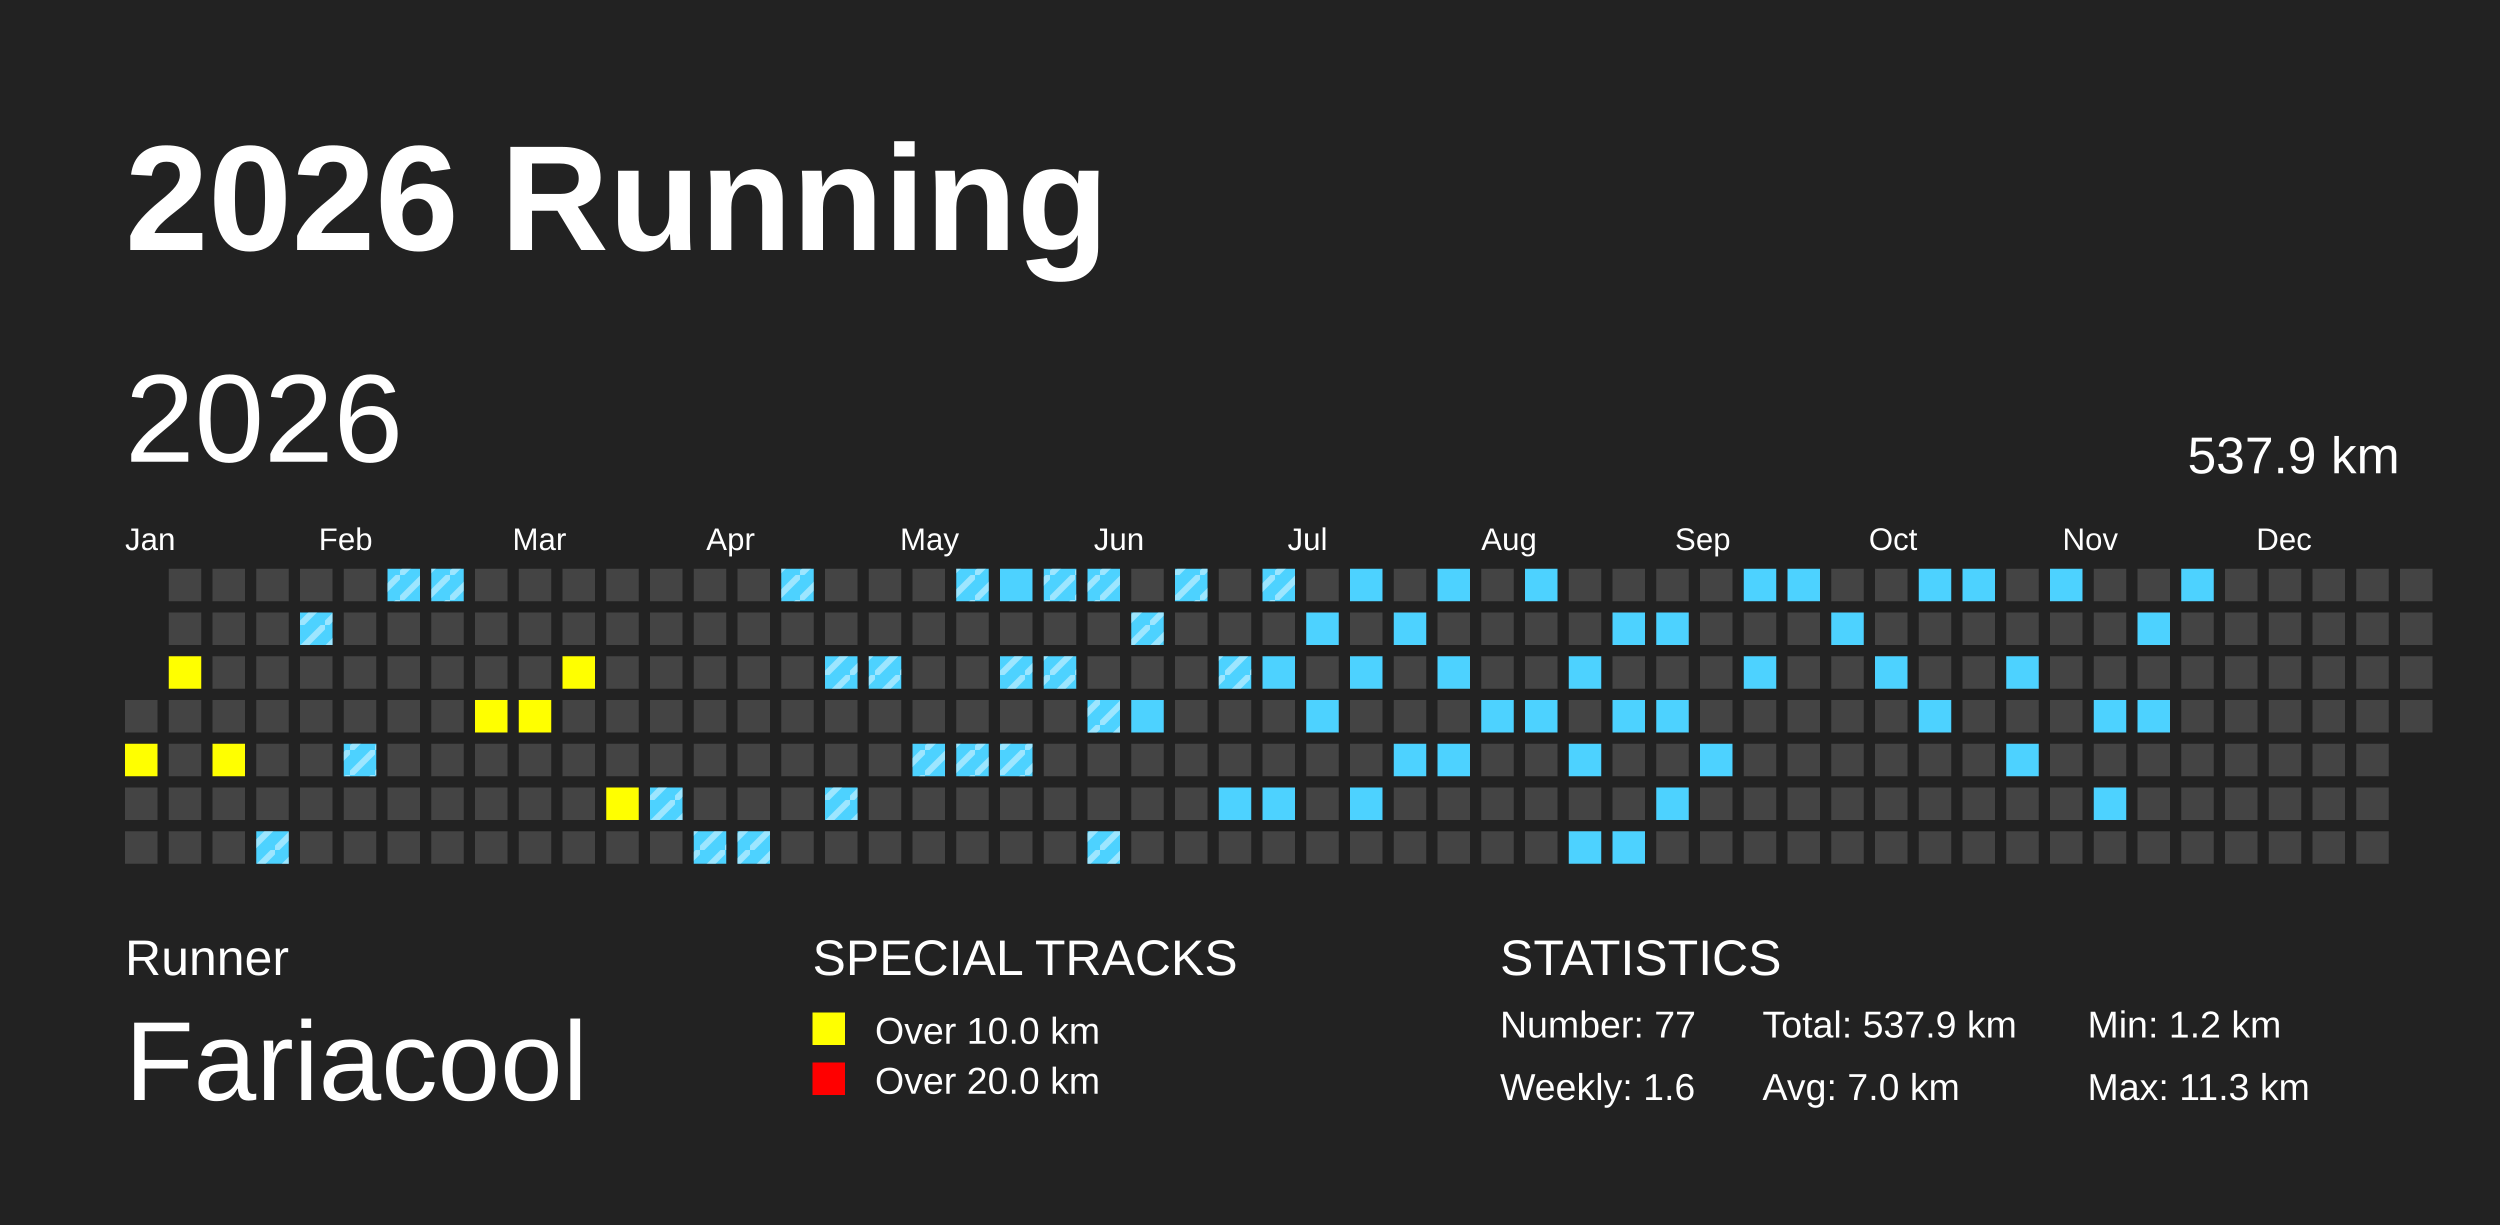
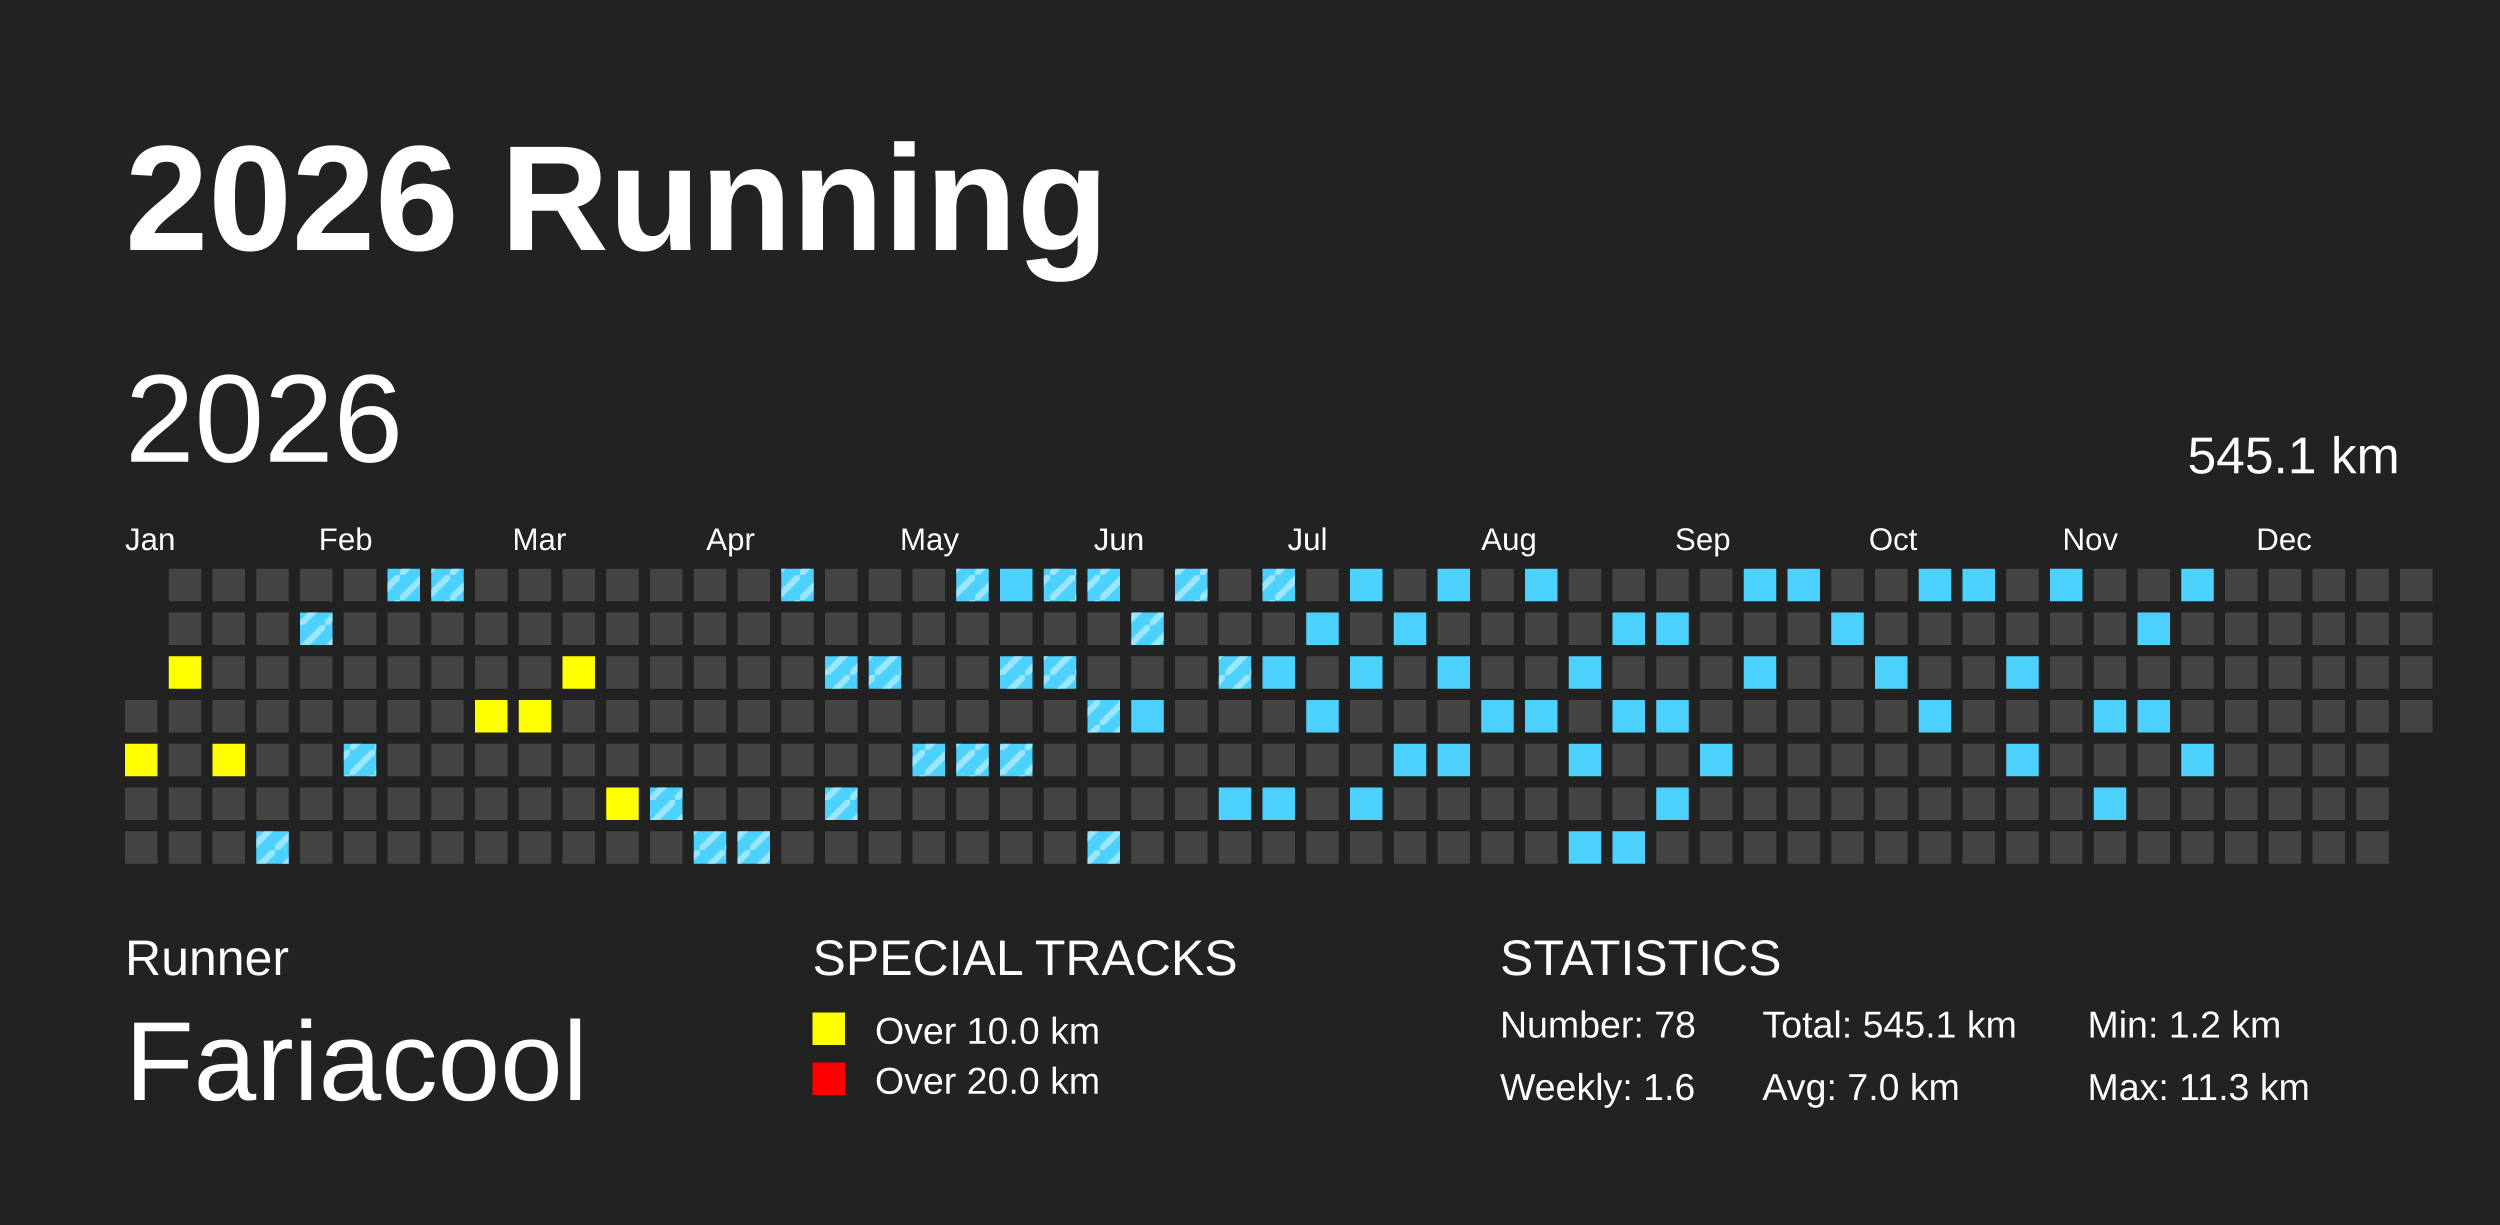
<svg xmlns="http://www.w3.org/2000/svg" baseProfile="full" height="98mm" version="1.1" viewBox="0,0,200,98" width="200mm">
  <defs>
    <pattern height="2" id="indoor-stripe" patternUnits="userSpaceOnUse" width="2">
      <line stroke="white" stroke-opacity="0.45" stroke-width="0.5" x1="0" x2="2" y1="2" y2="0" />
    </pattern>
  </defs>
  <rect fill="#222222" height="98" width="200" x="0" y="0" />
  <text fill="#FFFFFF" style="font-size:12px; font-family:Arial; font-weight:bold;" x="10" y="20">2026 Running</text>
  <text fill="#FFFFFF" style="font-size:4px; font-family:Arial" x="10" y="78">Runner</text>
  <text fill="#FFFFFF" style="font-size:9px; font-family:Arial" x="10" y="88">Fariacool</text>
  <text fill="#FFFFFF" style="font-size:4px; font-family:Arial" x="65" y="78">SPECIAL TRACKS</text>
  <rect fill="yellow" height="2.6" width="2.6" x="65" y="81" />
  <text fill="#FFFFFF" style="font-size:3px; font-family:Arial" x="70" y="83.5">Over 10.0 km</text>
  <rect fill="red" height="2.6" width="2.6" x="65" y="85" />
  <text fill="#FFFFFF" style="font-size:3px; font-family:Arial" x="70" y="87.5">Over 20.0 km</text>
  <text fill="#FFFFFF" style="font-size:4px; font-family:Arial" x="120" y="78">STATISTICS</text>
-   <text fill="#FFFFFF" style="font-size:3px; font-family:Arial" x="120" y="83">Number: 77</text>
+   <text fill="#FFFFFF" style="font-size:3px; font-family:Arial" x="120" y="83">Number: 78</text>
  <text fill="#FFFFFF" style="font-size:3px; font-family:Arial" x="120" y="88">Weekly: 1.6</text>
-   <text fill="#FFFFFF" style="font-size:3px; font-family:Arial" x="141" y="83">Total: 537.9 km</text>
+   <text fill="#FFFFFF" style="font-size:3px; font-family:Arial" x="141" y="83">Total: 545.1 km</text>
  <text fill="#FFFFFF" style="font-size:3px; font-family:Arial" x="141" y="88">Avg: 7.0 km</text>
  <text fill="#FFFFFF" style="font-size:3px; font-family:Arial" x="167" y="83">Min: 1.2 km</text>
  <text fill="#FFFFFF" style="font-size:3px; font-family:Arial" x="167" y="88">Max: 11.3 km</text>
  <text dominant-baseline="hanging" fill="#FFFFFF" style="font-size:10.0px; font-family:Arial;" x="10" y="30">2026</text>
-   <text dominant-baseline="hanging" fill="#FFFFFF" style="font-size:4.125px; font-family:Arial;" x="175" y="35">537.9 km</text>
+   <text dominant-baseline="hanging" fill="#FFFFFF" style="font-size:4.125px; font-family:Arial;" x="175" y="35">545.1 km</text>
  <text fill="#FFFFFF" style="font-size:2.5px; font-family:Arial" x="10.0" y="44">Jan</text>
  <text fill="#FFFFFF" style="font-size:2.5px; font-family:Arial" x="25.5" y="44">Feb</text>
  <text fill="#FFFFFF" style="font-size:2.5px; font-family:Arial" x="41.0" y="44">Mar</text>
  <text fill="#FFFFFF" style="font-size:2.5px; font-family:Arial" x="56.5" y="44">Apr</text>
  <text fill="#FFFFFF" style="font-size:2.5px; font-family:Arial" x="72.0" y="44">May</text>
  <text fill="#FFFFFF" style="font-size:2.5px; font-family:Arial" x="87.5" y="44">Jun</text>
  <text fill="#FFFFFF" style="font-size:2.5px; font-family:Arial" x="103.0" y="44">Jul</text>
  <text fill="#FFFFFF" style="font-size:2.5px; font-family:Arial" x="118.5" y="44">Aug</text>
  <text fill="#FFFFFF" style="font-size:2.5px; font-family:Arial" x="134.0" y="44">Sep</text>
  <text fill="#FFFFFF" style="font-size:2.5px; font-family:Arial" x="149.5" y="44">Oct</text>
  <text fill="#FFFFFF" style="font-size:2.5px; font-family:Arial" x="165.0" y="44">Nov</text>
  <text fill="#FFFFFF" style="font-size:2.5px; font-family:Arial" x="180.5" y="44">Dec</text>
  <rect fill="#444444" height="2.6" width="2.6" x="10.0" y="56.0" />
  <rect fill="yellow" height="2.6" width="2.6" x="10.0" y="59.5" />
  <rect fill="#444444" height="2.6" width="2.6" x="10.0" y="63.0" />
  <rect fill="#444444" height="2.6" width="2.6" x="10.0" y="66.5" />
  <rect fill="#444444" height="2.6" width="2.6" x="13.5" y="45.5" />
  <rect fill="#444444" height="2.6" width="2.6" x="13.5" y="49.0" />
  <rect fill="yellow" height="2.6" width="2.6" x="13.5" y="52.5" />
  <rect fill="#444444" height="2.6" width="2.6" x="13.5" y="56.0" />
  <rect fill="#444444" height="2.6" width="2.6" x="13.5" y="59.5" />
  <rect fill="#444444" height="2.6" width="2.6" x="13.5" y="63.0" />
  <rect fill="#444444" height="2.6" width="2.6" x="13.5" y="66.5" />
  <rect fill="#444444" height="2.6" width="2.6" x="17.0" y="45.5" />
  <rect fill="#444444" height="2.6" width="2.6" x="17.0" y="49.0" />
  <rect fill="#444444" height="2.6" width="2.6" x="17.0" y="52.5" />
  <rect fill="#444444" height="2.6" width="2.6" x="17.0" y="56.0" />
  <rect fill="yellow" height="2.6" width="2.6" x="17.0" y="59.5" />
  <rect fill="#444444" height="2.6" width="2.6" x="17.0" y="63.0" />
  <rect fill="#444444" height="2.6" width="2.6" x="17.0" y="66.5" />
  <rect fill="#444444" height="2.6" width="2.6" x="20.5" y="45.5" />
  <rect fill="#444444" height="2.6" width="2.6" x="20.5" y="49.0" />
  <rect fill="#444444" height="2.6" width="2.6" x="20.5" y="52.5" />
  <rect fill="#444444" height="2.6" width="2.6" x="20.5" y="56.0" />
  <rect fill="#444444" height="2.6" width="2.6" x="20.5" y="59.5" />
  <rect fill="#444444" height="2.6" width="2.6" x="20.5" y="63.0" />
  <rect fill="#4DD2FF" height="2.6" width="2.6" x="20.5" y="66.5" />
  <rect fill="url(#indoor-stripe)" height="2.6" style="pointer-events: none;" width="2.6" x="20.5" y="66.5" />
  <rect fill="#444444" height="2.6" width="2.6" x="24.0" y="45.5" />
  <rect fill="#4DD2FF" height="2.6" width="2.6" x="24.0" y="49.0" />
  <rect fill="url(#indoor-stripe)" height="2.6" style="pointer-events: none;" width="2.6" x="24.0" y="49.0" />
  <rect fill="#444444" height="2.6" width="2.6" x="24.0" y="52.5" />
  <rect fill="#444444" height="2.6" width="2.6" x="24.0" y="56.0" />
  <rect fill="#444444" height="2.6" width="2.6" x="24.0" y="59.5" />
  <rect fill="#444444" height="2.6" width="2.6" x="24.0" y="63.0" />
  <rect fill="#444444" height="2.6" width="2.6" x="24.0" y="66.5" />
  <rect fill="#444444" height="2.6" width="2.6" x="27.5" y="45.5" />
  <rect fill="#444444" height="2.6" width="2.6" x="27.5" y="49.0" />
  <rect fill="#444444" height="2.6" width="2.6" x="27.5" y="52.5" />
  <rect fill="#444444" height="2.6" width="2.6" x="27.5" y="56.0" />
  <rect fill="#4DD2FF" height="2.6" width="2.6" x="27.5" y="59.5" />
  <rect fill="url(#indoor-stripe)" height="2.6" style="pointer-events: none;" width="2.6" x="27.5" y="59.5" />
  <rect fill="#444444" height="2.6" width="2.6" x="27.5" y="63.0" />
  <rect fill="#444444" height="2.6" width="2.6" x="27.5" y="66.5" />
  <rect fill="#4DD2FF" height="2.6" width="2.6" x="31.0" y="45.5" />
  <rect fill="url(#indoor-stripe)" height="2.6" style="pointer-events: none;" width="2.6" x="31.0" y="45.5" />
  <rect fill="#444444" height="2.6" width="2.6" x="31.0" y="49.0" />
  <rect fill="#444444" height="2.6" width="2.6" x="31.0" y="52.5" />
  <rect fill="#444444" height="2.6" width="2.6" x="31.0" y="56.0" />
  <rect fill="#444444" height="2.6" width="2.6" x="31.0" y="59.5" />
  <rect fill="#444444" height="2.6" width="2.6" x="31.0" y="63.0" />
  <rect fill="#444444" height="2.6" width="2.6" x="31.0" y="66.5" />
  <rect fill="#4DD2FF" height="2.6" width="2.6" x="34.5" y="45.5" />
  <rect fill="url(#indoor-stripe)" height="2.6" style="pointer-events: none;" width="2.6" x="34.5" y="45.5" />
  <rect fill="#444444" height="2.6" width="2.6" x="34.5" y="49.0" />
  <rect fill="#444444" height="2.6" width="2.6" x="34.5" y="52.5" />
  <rect fill="#444444" height="2.6" width="2.6" x="34.5" y="56.0" />
  <rect fill="#444444" height="2.6" width="2.6" x="34.5" y="59.5" />
  <rect fill="#444444" height="2.6" width="2.6" x="34.5" y="63.0" />
  <rect fill="#444444" height="2.6" width="2.6" x="34.5" y="66.5" />
  <rect fill="#444444" height="2.6" width="2.6" x="38.0" y="45.5" />
  <rect fill="#444444" height="2.6" width="2.6" x="38.0" y="49.0" />
  <rect fill="#444444" height="2.6" width="2.6" x="38.0" y="52.5" />
  <rect fill="yellow" height="2.6" width="2.6" x="38.0" y="56.0" />
  <rect fill="#444444" height="2.6" width="2.6" x="38.0" y="59.5" />
  <rect fill="#444444" height="2.6" width="2.6" x="38.0" y="63.0" />
  <rect fill="#444444" height="2.6" width="2.6" x="38.0" y="66.5" />
  <rect fill="#444444" height="2.6" width="2.6" x="41.5" y="45.5" />
  <rect fill="#444444" height="2.6" width="2.6" x="41.5" y="49.0" />
  <rect fill="#444444" height="2.6" width="2.6" x="41.5" y="52.5" />
  <rect fill="yellow" height="2.6" width="2.6" x="41.5" y="56.0" />
  <rect fill="#444444" height="2.6" width="2.6" x="41.5" y="59.5" />
  <rect fill="#444444" height="2.6" width="2.6" x="41.5" y="63.0" />
  <rect fill="#444444" height="2.6" width="2.6" x="41.5" y="66.5" />
  <rect fill="#444444" height="2.6" width="2.6" x="45.0" y="45.5" />
  <rect fill="#444444" height="2.6" width="2.6" x="45.0" y="49.0" />
  <rect fill="yellow" height="2.6" width="2.6" x="45.0" y="52.5" />
  <rect fill="#444444" height="2.6" width="2.6" x="45.0" y="56.0" />
  <rect fill="#444444" height="2.6" width="2.6" x="45.0" y="59.5" />
  <rect fill="#444444" height="2.6" width="2.6" x="45.0" y="63.0" />
  <rect fill="#444444" height="2.6" width="2.6" x="45.0" y="66.5" />
  <rect fill="#444444" height="2.6" width="2.6" x="48.5" y="45.5" />
  <rect fill="#444444" height="2.6" width="2.6" x="48.5" y="49.0" />
  <rect fill="#444444" height="2.6" width="2.6" x="48.5" y="52.5" />
  <rect fill="#444444" height="2.6" width="2.6" x="48.5" y="56.0" />
  <rect fill="#444444" height="2.6" width="2.6" x="48.5" y="59.5" />
  <rect fill="yellow" height="2.6" width="2.6" x="48.5" y="63.0" />
  <rect fill="#444444" height="2.6" width="2.6" x="48.5" y="66.5" />
  <rect fill="#444444" height="2.6" width="2.6" x="52.0" y="45.5" />
  <rect fill="#444444" height="2.6" width="2.6" x="52.0" y="49.0" />
  <rect fill="#444444" height="2.6" width="2.6" x="52.0" y="52.5" />
  <rect fill="#444444" height="2.6" width="2.6" x="52.0" y="56.0" />
  <rect fill="#444444" height="2.6" width="2.6" x="52.0" y="59.5" />
  <rect fill="#4DD2FF" height="2.6" width="2.6" x="52.0" y="63.0" />
  <rect fill="url(#indoor-stripe)" height="2.6" style="pointer-events: none;" width="2.6" x="52.0" y="63.0" />
  <rect fill="#444444" height="2.6" width="2.6" x="52.0" y="66.5" />
  <rect fill="#444444" height="2.6" width="2.6" x="55.5" y="45.5" />
  <rect fill="#444444" height="2.6" width="2.6" x="55.5" y="49.0" />
  <rect fill="#444444" height="2.6" width="2.6" x="55.5" y="52.5" />
  <rect fill="#444444" height="2.6" width="2.6" x="55.5" y="56.0" />
  <rect fill="#444444" height="2.6" width="2.6" x="55.5" y="59.5" />
  <rect fill="#444444" height="2.6" width="2.6" x="55.5" y="63.0" />
  <rect fill="#4DD2FF" height="2.6" width="2.6" x="55.5" y="66.5" />
  <rect fill="url(#indoor-stripe)" height="2.6" style="pointer-events: none;" width="2.6" x="55.5" y="66.5" />
  <rect fill="#444444" height="2.6" width="2.6" x="59.0" y="45.5" />
  <rect fill="#444444" height="2.6" width="2.6" x="59.0" y="49.0" />
  <rect fill="#444444" height="2.6" width="2.6" x="59.0" y="52.5" />
  <rect fill="#444444" height="2.6" width="2.6" x="59.0" y="56.0" />
  <rect fill="#444444" height="2.6" width="2.6" x="59.0" y="59.5" />
  <rect fill="#444444" height="2.6" width="2.6" x="59.0" y="63.0" />
  <rect fill="#4DD2FF" height="2.6" width="2.6" x="59.0" y="66.5" />
  <rect fill="url(#indoor-stripe)" height="2.6" style="pointer-events: none;" width="2.6" x="59.0" y="66.5" />
  <rect fill="#4DD2FF" height="2.6" width="2.6" x="62.5" y="45.5" />
  <rect fill="url(#indoor-stripe)" height="2.6" style="pointer-events: none;" width="2.6" x="62.5" y="45.5" />
  <rect fill="#444444" height="2.6" width="2.6" x="62.5" y="49.0" />
  <rect fill="#444444" height="2.6" width="2.6" x="62.5" y="52.5" />
  <rect fill="#444444" height="2.6" width="2.6" x="62.5" y="56.0" />
  <rect fill="#444444" height="2.6" width="2.6" x="62.5" y="59.5" />
  <rect fill="#444444" height="2.6" width="2.6" x="62.5" y="63.0" />
  <rect fill="#444444" height="2.6" width="2.6" x="62.5" y="66.5" />
  <rect fill="#444444" height="2.6" width="2.6" x="66.0" y="45.5" />
  <rect fill="#444444" height="2.6" width="2.6" x="66.0" y="49.0" />
  <rect fill="#4DD2FF" height="2.6" width="2.6" x="66.0" y="52.5" />
  <rect fill="url(#indoor-stripe)" height="2.6" style="pointer-events: none;" width="2.6" x="66.0" y="52.5" />
  <rect fill="#444444" height="2.6" width="2.6" x="66.0" y="56.0" />
  <rect fill="#444444" height="2.6" width="2.6" x="66.0" y="59.5" />
  <rect fill="#4DD2FF" height="2.6" width="2.6" x="66.0" y="63.0" />
  <rect fill="url(#indoor-stripe)" height="2.6" style="pointer-events: none;" width="2.6" x="66.0" y="63.0" />
  <rect fill="#444444" height="2.6" width="2.6" x="66.0" y="66.5" />
  <rect fill="#444444" height="2.6" width="2.6" x="69.5" y="45.5" />
  <rect fill="#444444" height="2.6" width="2.6" x="69.5" y="49.0" />
  <rect fill="#4DD2FF" height="2.6" width="2.6" x="69.5" y="52.5" />
  <rect fill="url(#indoor-stripe)" height="2.6" style="pointer-events: none;" width="2.6" x="69.5" y="52.5" />
  <rect fill="#444444" height="2.6" width="2.6" x="69.5" y="56.0" />
  <rect fill="#444444" height="2.6" width="2.6" x="69.5" y="59.5" />
  <rect fill="#444444" height="2.6" width="2.6" x="69.5" y="63.0" />
  <rect fill="#444444" height="2.6" width="2.6" x="69.5" y="66.5" />
  <rect fill="#444444" height="2.6" width="2.6" x="73.0" y="45.5" />
  <rect fill="#444444" height="2.6" width="2.6" x="73.0" y="49.0" />
  <rect fill="#444444" height="2.6" width="2.6" x="73.0" y="52.5" />
  <rect fill="#444444" height="2.6" width="2.6" x="73.0" y="56.0" />
  <rect fill="#4DD2FF" height="2.6" width="2.6" x="73.0" y="59.5" />
  <rect fill="url(#indoor-stripe)" height="2.6" style="pointer-events: none;" width="2.6" x="73.0" y="59.5" />
  <rect fill="#444444" height="2.6" width="2.6" x="73.0" y="63.0" />
  <rect fill="#444444" height="2.6" width="2.6" x="73.0" y="66.5" />
  <rect fill="#4DD2FF" height="2.6" width="2.6" x="76.5" y="45.5" />
  <rect fill="url(#indoor-stripe)" height="2.6" style="pointer-events: none;" width="2.6" x="76.5" y="45.5" />
  <rect fill="#444444" height="2.6" width="2.6" x="76.5" y="49.0" />
  <rect fill="#444444" height="2.6" width="2.6" x="76.5" y="52.5" />
  <rect fill="#444444" height="2.6" width="2.6" x="76.5" y="56.0" />
  <rect fill="#4DD2FF" height="2.6" width="2.6" x="76.5" y="59.5" />
  <rect fill="url(#indoor-stripe)" height="2.6" style="pointer-events: none;" width="2.6" x="76.5" y="59.5" />
  <rect fill="#444444" height="2.6" width="2.6" x="76.5" y="63.0" />
  <rect fill="#444444" height="2.6" width="2.6" x="76.5" y="66.5" />
  <rect fill="#4DD2FF" height="2.6" width="2.6" x="80.0" y="45.5" />
  <rect fill="#444444" height="2.6" width="2.6" x="80.0" y="49.0" />
  <rect fill="#4DD2FF" height="2.6" width="2.6" x="80.0" y="52.5" />
  <rect fill="url(#indoor-stripe)" height="2.6" style="pointer-events: none;" width="2.6" x="80.0" y="52.5" />
  <rect fill="#444444" height="2.6" width="2.6" x="80.0" y="56.0" />
  <rect fill="#4DD2FF" height="2.6" width="2.6" x="80.0" y="59.5" />
  <rect fill="url(#indoor-stripe)" height="2.6" style="pointer-events: none;" width="2.6" x="80.0" y="59.5" />
  <rect fill="#444444" height="2.6" width="2.6" x="80.0" y="63.0" />
  <rect fill="#444444" height="2.6" width="2.6" x="80.0" y="66.5" />
  <rect fill="#4DD2FF" height="2.6" width="2.6" x="83.5" y="45.5" />
  <rect fill="url(#indoor-stripe)" height="2.6" style="pointer-events: none;" width="2.6" x="83.5" y="45.5" />
  <rect fill="#444444" height="2.6" width="2.6" x="83.5" y="49.0" />
  <rect fill="#4DD2FF" height="2.6" width="2.6" x="83.5" y="52.5" />
  <rect fill="url(#indoor-stripe)" height="2.6" style="pointer-events: none;" width="2.6" x="83.5" y="52.5" />
  <rect fill="#444444" height="2.6" width="2.6" x="83.5" y="56.0" />
  <rect fill="#444444" height="2.6" width="2.6" x="83.5" y="59.5" />
  <rect fill="#444444" height="2.6" width="2.6" x="83.5" y="63.0" />
  <rect fill="#444444" height="2.6" width="2.6" x="83.5" y="66.5" />
  <rect fill="#4DD2FF" height="2.6" width="2.6" x="87.0" y="45.5" />
  <rect fill="url(#indoor-stripe)" height="2.6" style="pointer-events: none;" width="2.6" x="87.0" y="45.5" />
  <rect fill="#444444" height="2.6" width="2.6" x="87.0" y="49.0" />
  <rect fill="#444444" height="2.6" width="2.6" x="87.0" y="52.5" />
  <rect fill="#4DD2FF" height="2.6" width="2.6" x="87.0" y="56.0" />
  <rect fill="url(#indoor-stripe)" height="2.6" style="pointer-events: none;" width="2.6" x="87.0" y="56.0" />
  <rect fill="#444444" height="2.6" width="2.6" x="87.0" y="59.5" />
  <rect fill="#444444" height="2.6" width="2.6" x="87.0" y="63.0" />
  <rect fill="#4DD2FF" height="2.6" width="2.6" x="87.0" y="66.5" />
  <rect fill="url(#indoor-stripe)" height="2.6" style="pointer-events: none;" width="2.6" x="87.0" y="66.5" />
  <rect fill="#444444" height="2.6" width="2.6" x="90.5" y="45.5" />
  <rect fill="#4DD2FF" height="2.6" width="2.6" x="90.5" y="49.0" />
  <rect fill="url(#indoor-stripe)" height="2.6" style="pointer-events: none;" width="2.6" x="90.5" y="49.0" />
  <rect fill="#444444" height="2.6" width="2.6" x="90.5" y="52.5" />
  <rect fill="#4DD2FF" height="2.6" width="2.6" x="90.5" y="56.0" />
  <rect fill="#444444" height="2.6" width="2.6" x="90.5" y="59.5" />
  <rect fill="#444444" height="2.6" width="2.6" x="90.5" y="63.0" />
  <rect fill="#444444" height="2.6" width="2.6" x="90.5" y="66.5" />
  <rect fill="#4DD2FF" height="2.6" width="2.6" x="94.0" y="45.5" />
  <rect fill="url(#indoor-stripe)" height="2.6" style="pointer-events: none;" width="2.6" x="94.0" y="45.5" />
  <rect fill="#444444" height="2.6" width="2.6" x="94.0" y="49.0" />
  <rect fill="#444444" height="2.6" width="2.6" x="94.0" y="52.5" />
  <rect fill="#444444" height="2.6" width="2.6" x="94.0" y="56.0" />
  <rect fill="#444444" height="2.6" width="2.6" x="94.0" y="59.5" />
  <rect fill="#444444" height="2.6" width="2.6" x="94.0" y="63.0" />
  <rect fill="#444444" height="2.6" width="2.6" x="94.0" y="66.5" />
  <rect fill="#444444" height="2.6" width="2.6" x="97.5" y="45.5" />
  <rect fill="#444444" height="2.6" width="2.6" x="97.5" y="49.0" />
  <rect fill="#4DD2FF" height="2.6" width="2.6" x="97.5" y="52.5" />
  <rect fill="url(#indoor-stripe)" height="2.6" style="pointer-events: none;" width="2.6" x="97.5" y="52.5" />
  <rect fill="#444444" height="2.6" width="2.6" x="97.5" y="56.0" />
  <rect fill="#444444" height="2.6" width="2.6" x="97.5" y="59.5" />
  <rect fill="#4DD2FF" height="2.6" width="2.6" x="97.5" y="63.0" />
  <rect fill="#444444" height="2.6" width="2.6" x="97.5" y="66.5" />
  <rect fill="#4DD2FF" height="2.6" width="2.6" x="101.0" y="45.5" />
  <rect fill="url(#indoor-stripe)" height="2.6" style="pointer-events: none;" width="2.6" x="101.0" y="45.5" />
  <rect fill="#444444" height="2.6" width="2.6" x="101.0" y="49.0" />
  <rect fill="#4DD2FF" height="2.6" width="2.6" x="101.0" y="52.5" />
  <rect fill="#444444" height="2.6" width="2.6" x="101.0" y="56.0" />
  <rect fill="#444444" height="2.6" width="2.6" x="101.0" y="59.5" />
  <rect fill="#4DD2FF" height="2.6" width="2.6" x="101.0" y="63.0" />
  <rect fill="#444444" height="2.6" width="2.6" x="101.0" y="66.5" />
  <rect fill="#444444" height="2.6" width="2.6" x="104.5" y="45.5" />
  <rect fill="#4DD2FF" height="2.6" width="2.6" x="104.5" y="49.0" />
  <rect fill="#444444" height="2.6" width="2.6" x="104.5" y="52.5" />
  <rect fill="#4DD2FF" height="2.6" width="2.6" x="104.5" y="56.0" />
  <rect fill="#444444" height="2.6" width="2.6" x="104.5" y="59.5" />
  <rect fill="#444444" height="2.6" width="2.6" x="104.5" y="63.0" />
  <rect fill="#444444" height="2.6" width="2.6" x="104.5" y="66.5" />
  <rect fill="#4DD2FF" height="2.6" width="2.6" x="108.0" y="45.5" />
  <rect fill="#444444" height="2.6" width="2.6" x="108.0" y="49.0" />
  <rect fill="#4DD2FF" height="2.6" width="2.6" x="108.0" y="52.5" />
  <rect fill="#444444" height="2.6" width="2.6" x="108.0" y="56.0" />
  <rect fill="#444444" height="2.6" width="2.6" x="108.0" y="59.5" />
  <rect fill="#4DD2FF" height="2.6" width="2.6" x="108.0" y="63.0" />
  <rect fill="#444444" height="2.6" width="2.6" x="108.0" y="66.5" />
  <rect fill="#444444" height="2.6" width="2.6" x="111.5" y="45.5" />
  <rect fill="#4DD2FF" height="2.6" width="2.6" x="111.5" y="49.0" />
  <rect fill="#444444" height="2.6" width="2.6" x="111.5" y="52.5" />
  <rect fill="#444444" height="2.6" width="2.6" x="111.5" y="56.0" />
  <rect fill="#4DD2FF" height="2.6" width="2.6" x="111.5" y="59.5" />
  <rect fill="#444444" height="2.6" width="2.6" x="111.5" y="63.0" />
  <rect fill="#444444" height="2.6" width="2.6" x="111.5" y="66.5" />
  <rect fill="#4DD2FF" height="2.6" width="2.6" x="115.0" y="45.5" />
  <rect fill="#444444" height="2.6" width="2.6" x="115.0" y="49.0" />
  <rect fill="#4DD2FF" height="2.6" width="2.6" x="115.0" y="52.5" />
  <rect fill="#444444" height="2.6" width="2.6" x="115.0" y="56.0" />
  <rect fill="#4DD2FF" height="2.6" width="2.6" x="115.0" y="59.5" />
  <rect fill="#444444" height="2.6" width="2.6" x="115.0" y="63.0" />
  <rect fill="#444444" height="2.6" width="2.6" x="115.0" y="66.5" />
  <rect fill="#444444" height="2.6" width="2.6" x="118.5" y="45.5" />
  <rect fill="#444444" height="2.6" width="2.6" x="118.5" y="49.0" />
  <rect fill="#444444" height="2.6" width="2.6" x="118.5" y="52.5" />
  <rect fill="#4DD2FF" height="2.6" width="2.6" x="118.5" y="56.0" />
  <rect fill="#444444" height="2.6" width="2.6" x="118.5" y="59.5" />
  <rect fill="#444444" height="2.6" width="2.6" x="118.5" y="63.0" />
  <rect fill="#444444" height="2.6" width="2.6" x="118.5" y="66.5" />
  <rect fill="#4DD2FF" height="2.6" width="2.6" x="122.0" y="45.5" />
  <rect fill="#444444" height="2.6" width="2.6" x="122.0" y="49.0" />
  <rect fill="#444444" height="2.6" width="2.6" x="122.0" y="52.5" />
  <rect fill="#4DD2FF" height="2.6" width="2.6" x="122.0" y="56.0" />
  <rect fill="#444444" height="2.6" width="2.6" x="122.0" y="59.5" />
  <rect fill="#444444" height="2.6" width="2.6" x="122.0" y="63.0" />
  <rect fill="#444444" height="2.6" width="2.6" x="122.0" y="66.5" />
  <rect fill="#444444" height="2.6" width="2.6" x="125.5" y="45.5" />
  <rect fill="#444444" height="2.6" width="2.6" x="125.5" y="49.0" />
  <rect fill="#4DD2FF" height="2.6" width="2.6" x="125.5" y="52.5" />
  <rect fill="#444444" height="2.6" width="2.6" x="125.5" y="56.0" />
  <rect fill="#4DD2FF" height="2.6" width="2.6" x="125.5" y="59.5" />
  <rect fill="#444444" height="2.6" width="2.6" x="125.5" y="63.0" />
  <rect fill="#4DD2FF" height="2.6" width="2.6" x="125.5" y="66.5" />
  <rect fill="#444444" height="2.6" width="2.6" x="129.0" y="45.5" />
  <rect fill="#4DD2FF" height="2.6" width="2.6" x="129.0" y="49.0" />
  <rect fill="#444444" height="2.6" width="2.6" x="129.0" y="52.5" />
  <rect fill="#4DD2FF" height="2.6" width="2.6" x="129.0" y="56.0" />
  <rect fill="#444444" height="2.6" width="2.6" x="129.0" y="59.5" />
  <rect fill="#444444" height="2.6" width="2.6" x="129.0" y="63.0" />
  <rect fill="#4DD2FF" height="2.6" width="2.6" x="129.0" y="66.5" />
  <rect fill="#444444" height="2.6" width="2.6" x="132.5" y="45.5" />
  <rect fill="#4DD2FF" height="2.6" width="2.6" x="132.5" y="49.0" />
  <rect fill="#444444" height="2.6" width="2.6" x="132.5" y="52.5" />
  <rect fill="#4DD2FF" height="2.6" width="2.6" x="132.5" y="56.0" />
  <rect fill="#444444" height="2.6" width="2.6" x="132.5" y="59.5" />
  <rect fill="#4DD2FF" height="2.6" width="2.6" x="132.5" y="63.0" />
  <rect fill="#444444" height="2.6" width="2.6" x="132.5" y="66.5" />
  <rect fill="#444444" height="2.6" width="2.6" x="136.0" y="45.5" />
  <rect fill="#444444" height="2.6" width="2.6" x="136.0" y="49.0" />
  <rect fill="#444444" height="2.6" width="2.6" x="136.0" y="52.5" />
  <rect fill="#444444" height="2.6" width="2.6" x="136.0" y="56.0" />
  <rect fill="#4DD2FF" height="2.6" width="2.6" x="136.0" y="59.5" />
  <rect fill="#444444" height="2.6" width="2.6" x="136.0" y="63.0" />
  <rect fill="#444444" height="2.6" width="2.6" x="136.0" y="66.5" />
  <rect fill="#4DD2FF" height="2.6" width="2.6" x="139.5" y="45.5" />
  <rect fill="#444444" height="2.6" width="2.6" x="139.5" y="49.0" />
  <rect fill="#4DD2FF" height="2.6" width="2.6" x="139.5" y="52.5" />
  <rect fill="#444444" height="2.6" width="2.6" x="139.5" y="56.0" />
  <rect fill="#444444" height="2.6" width="2.6" x="139.5" y="59.5" />
  <rect fill="#444444" height="2.6" width="2.6" x="139.5" y="63.0" />
  <rect fill="#444444" height="2.6" width="2.6" x="139.5" y="66.5" />
  <rect fill="#4DD2FF" height="2.6" width="2.6" x="143.0" y="45.5" />
  <rect fill="#444444" height="2.6" width="2.6" x="143.0" y="49.0" />
  <rect fill="#444444" height="2.6" width="2.6" x="143.0" y="52.5" />
  <rect fill="#444444" height="2.6" width="2.6" x="143.0" y="56.0" />
  <rect fill="#444444" height="2.6" width="2.6" x="143.0" y="59.5" />
  <rect fill="#444444" height="2.6" width="2.6" x="143.0" y="63.0" />
  <rect fill="#444444" height="2.6" width="2.6" x="143.0" y="66.5" />
  <rect fill="#444444" height="2.6" width="2.6" x="146.5" y="45.5" />
  <rect fill="#4DD2FF" height="2.6" width="2.6" x="146.5" y="49.0" />
  <rect fill="#444444" height="2.6" width="2.6" x="146.5" y="52.5" />
  <rect fill="#444444" height="2.6" width="2.6" x="146.5" y="56.0" />
  <rect fill="#444444" height="2.6" width="2.6" x="146.5" y="59.5" />
  <rect fill="#444444" height="2.6" width="2.6" x="146.5" y="63.0" />
  <rect fill="#444444" height="2.6" width="2.6" x="146.5" y="66.5" />
  <rect fill="#444444" height="2.6" width="2.6" x="150.0" y="45.5" />
  <rect fill="#444444" height="2.6" width="2.6" x="150.0" y="49.0" />
  <rect fill="#4DD2FF" height="2.6" width="2.6" x="150.0" y="52.5" />
  <rect fill="#444444" height="2.6" width="2.6" x="150.0" y="56.0" />
  <rect fill="#444444" height="2.6" width="2.6" x="150.0" y="59.5" />
  <rect fill="#444444" height="2.6" width="2.6" x="150.0" y="63.0" />
  <rect fill="#444444" height="2.6" width="2.6" x="150.0" y="66.5" />
  <rect fill="#4DD2FF" height="2.6" width="2.6" x="153.5" y="45.5" />
  <rect fill="#444444" height="2.6" width="2.6" x="153.5" y="49.0" />
  <rect fill="#444444" height="2.6" width="2.6" x="153.5" y="52.5" />
  <rect fill="#4DD2FF" height="2.6" width="2.6" x="153.5" y="56.0" />
  <rect fill="#444444" height="2.6" width="2.6" x="153.5" y="59.5" />
  <rect fill="#444444" height="2.6" width="2.6" x="153.5" y="63.0" />
  <rect fill="#444444" height="2.6" width="2.6" x="153.5" y="66.5" />
  <rect fill="#4DD2FF" height="2.6" width="2.6" x="157.0" y="45.5" />
  <rect fill="#444444" height="2.6" width="2.6" x="157.0" y="49.0" />
  <rect fill="#444444" height="2.6" width="2.6" x="157.0" y="52.5" />
  <rect fill="#444444" height="2.6" width="2.6" x="157.0" y="56.0" />
  <rect fill="#444444" height="2.6" width="2.6" x="157.0" y="59.5" />
  <rect fill="#444444" height="2.6" width="2.6" x="157.0" y="63.0" />
  <rect fill="#444444" height="2.6" width="2.6" x="157.0" y="66.5" />
  <rect fill="#444444" height="2.6" width="2.6" x="160.5" y="45.5" />
  <rect fill="#444444" height="2.6" width="2.6" x="160.5" y="49.0" />
  <rect fill="#4DD2FF" height="2.6" width="2.6" x="160.5" y="52.5" />
  <rect fill="#444444" height="2.6" width="2.6" x="160.5" y="56.0" />
  <rect fill="#4DD2FF" height="2.6" width="2.6" x="160.5" y="59.5" />
  <rect fill="#444444" height="2.6" width="2.6" x="160.5" y="63.0" />
  <rect fill="#444444" height="2.6" width="2.6" x="160.5" y="66.5" />
  <rect fill="#4DD2FF" height="2.6" width="2.6" x="164.0" y="45.5" />
  <rect fill="#444444" height="2.6" width="2.6" x="164.0" y="49.0" />
  <rect fill="#444444" height="2.6" width="2.6" x="164.0" y="52.5" />
  <rect fill="#444444" height="2.6" width="2.6" x="164.0" y="56.0" />
  <rect fill="#444444" height="2.6" width="2.6" x="164.0" y="59.5" />
  <rect fill="#444444" height="2.6" width="2.6" x="164.0" y="63.0" />
  <rect fill="#444444" height="2.6" width="2.6" x="164.0" y="66.5" />
  <rect fill="#444444" height="2.6" width="2.6" x="167.5" y="45.5" />
  <rect fill="#444444" height="2.6" width="2.6" x="167.5" y="49.0" />
  <rect fill="#444444" height="2.6" width="2.6" x="167.5" y="52.5" />
  <rect fill="#4DD2FF" height="2.6" width="2.6" x="167.5" y="56.0" />
  <rect fill="#444444" height="2.6" width="2.6" x="167.5" y="59.5" />
  <rect fill="#4DD2FF" height="2.6" width="2.6" x="167.5" y="63.0" />
  <rect fill="#444444" height="2.6" width="2.6" x="167.5" y="66.5" />
  <rect fill="#444444" height="2.6" width="2.6" x="171.0" y="45.5" />
  <rect fill="#4DD2FF" height="2.6" width="2.6" x="171.0" y="49.0" />
  <rect fill="#444444" height="2.6" width="2.6" x="171.0" y="52.5" />
  <rect fill="#4DD2FF" height="2.6" width="2.6" x="171.0" y="56.0" />
  <rect fill="#444444" height="2.6" width="2.6" x="171.0" y="59.5" />
  <rect fill="#444444" height="2.6" width="2.6" x="171.0" y="63.0" />
  <rect fill="#444444" height="2.6" width="2.6" x="171.0" y="66.5" />
  <rect fill="#4DD2FF" height="2.6" width="2.6" x="174.5" y="45.5" />
  <rect fill="#444444" height="2.6" width="2.6" x="174.5" y="49.0" />
  <rect fill="#444444" height="2.6" width="2.6" x="174.5" y="52.5" />
  <rect fill="#444444" height="2.6" width="2.6" x="174.5" y="56.0" />
-   <rect fill="#444444" height="2.6" width="2.6" x="174.5" y="59.5" />
+   <rect fill="#4DD2FF" height="2.6" width="2.6" x="174.5" y="59.5" />
  <rect fill="#444444" height="2.6" width="2.6" x="174.5" y="63.0" />
  <rect fill="#444444" height="2.6" width="2.6" x="174.5" y="66.5" />
  <rect fill="#444444" height="2.6" width="2.6" x="178.0" y="45.5" />
  <rect fill="#444444" height="2.6" width="2.6" x="178.0" y="49.0" />
  <rect fill="#444444" height="2.6" width="2.6" x="178.0" y="52.5" />
  <rect fill="#444444" height="2.6" width="2.6" x="178.0" y="56.0" />
  <rect fill="#444444" height="2.6" width="2.6" x="178.0" y="59.5" />
  <rect fill="#444444" height="2.6" width="2.6" x="178.0" y="63.0" />
  <rect fill="#444444" height="2.6" width="2.6" x="178.0" y="66.5" />
  <rect fill="#444444" height="2.6" width="2.6" x="181.5" y="45.5" />
  <rect fill="#444444" height="2.6" width="2.6" x="181.5" y="49.0" />
  <rect fill="#444444" height="2.6" width="2.6" x="181.5" y="52.5" />
  <rect fill="#444444" height="2.6" width="2.6" x="181.5" y="56.0" />
  <rect fill="#444444" height="2.6" width="2.6" x="181.5" y="59.5" />
  <rect fill="#444444" height="2.6" width="2.6" x="181.5" y="63.0" />
  <rect fill="#444444" height="2.6" width="2.6" x="181.5" y="66.5" />
  <rect fill="#444444" height="2.6" width="2.6" x="185.0" y="45.5" />
  <rect fill="#444444" height="2.6" width="2.6" x="185.0" y="49.0" />
  <rect fill="#444444" height="2.6" width="2.6" x="185.0" y="52.5" />
  <rect fill="#444444" height="2.6" width="2.6" x="185.0" y="56.0" />
  <rect fill="#444444" height="2.6" width="2.6" x="185.0" y="59.5" />
  <rect fill="#444444" height="2.6" width="2.6" x="185.0" y="63.0" />
  <rect fill="#444444" height="2.6" width="2.6" x="185.0" y="66.5" />
  <rect fill="#444444" height="2.6" width="2.6" x="188.5" y="45.5" />
  <rect fill="#444444" height="2.6" width="2.6" x="188.5" y="49.0" />
  <rect fill="#444444" height="2.6" width="2.6" x="188.5" y="52.5" />
  <rect fill="#444444" height="2.6" width="2.6" x="188.5" y="56.0" />
  <rect fill="#444444" height="2.6" width="2.6" x="188.5" y="59.5" />
  <rect fill="#444444" height="2.6" width="2.6" x="188.5" y="63.0" />
  <rect fill="#444444" height="2.6" width="2.6" x="188.5" y="66.5" />
  <rect fill="#444444" height="2.6" width="2.6" x="192.0" y="45.5" />
  <rect fill="#444444" height="2.6" width="2.6" x="192.0" y="49.0" />
  <rect fill="#444444" height="2.6" width="2.6" x="192.0" y="52.5" />
  <rect fill="#444444" height="2.6" width="2.6" x="192.0" y="56.0" />
</svg>
